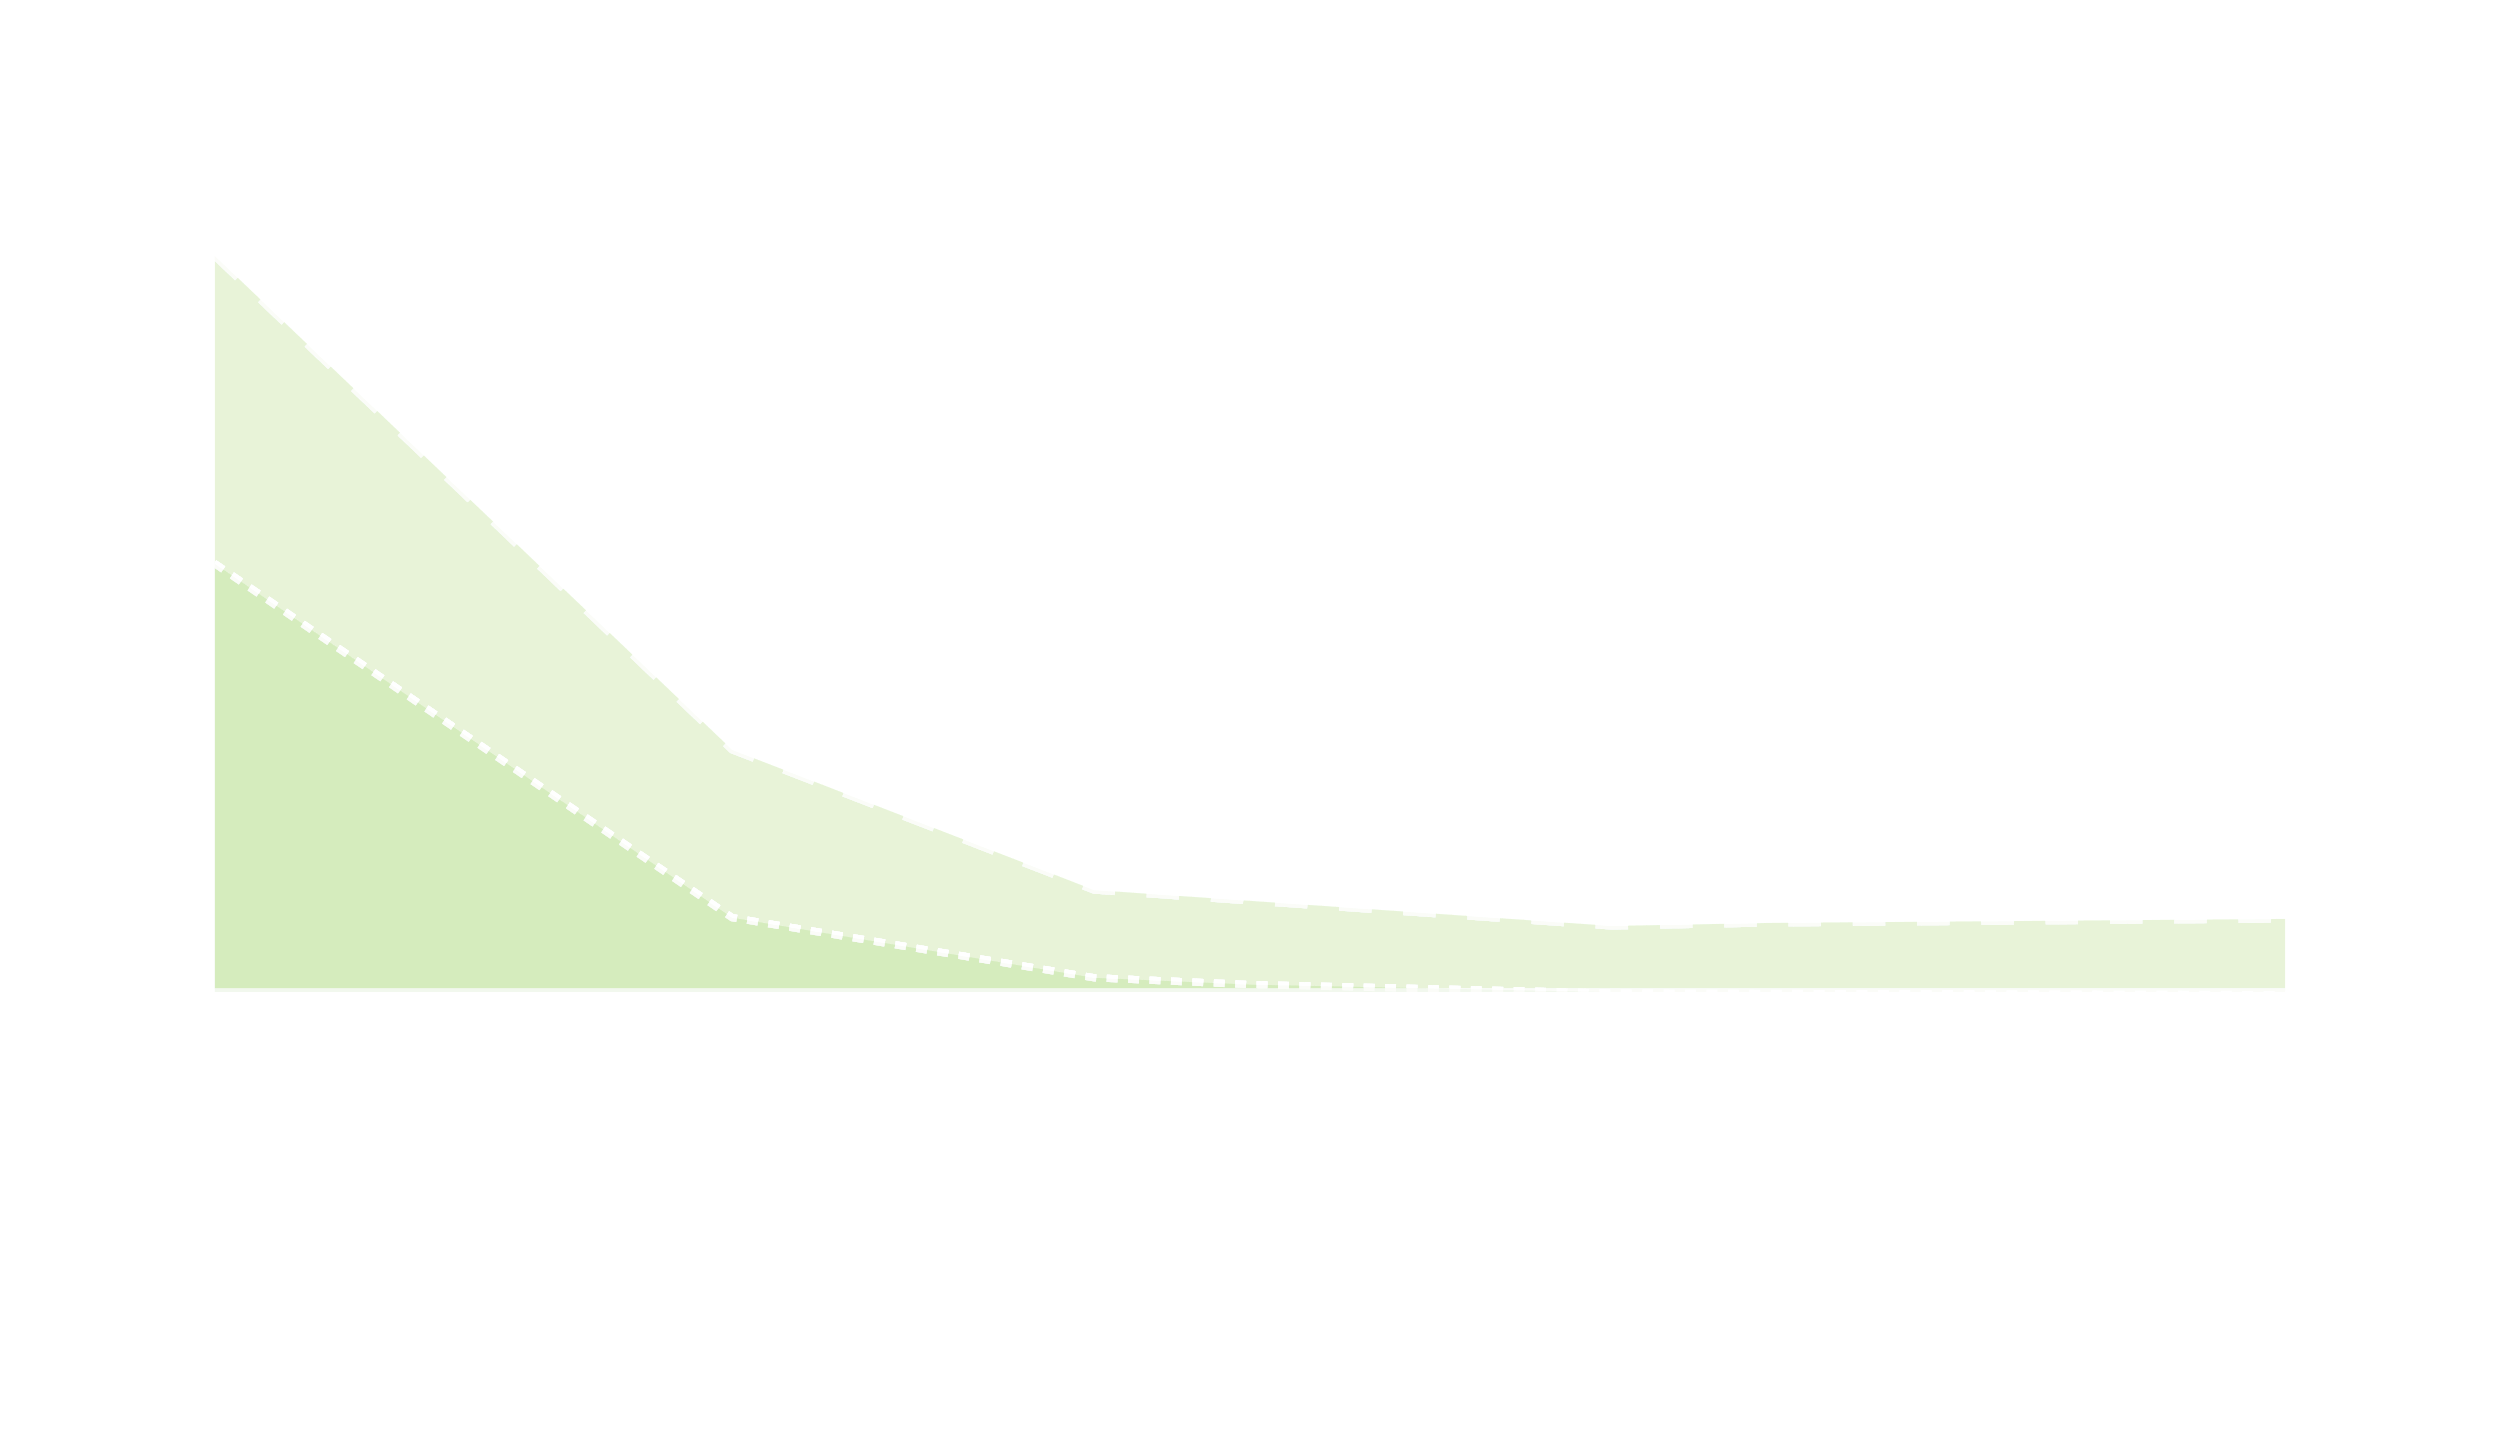
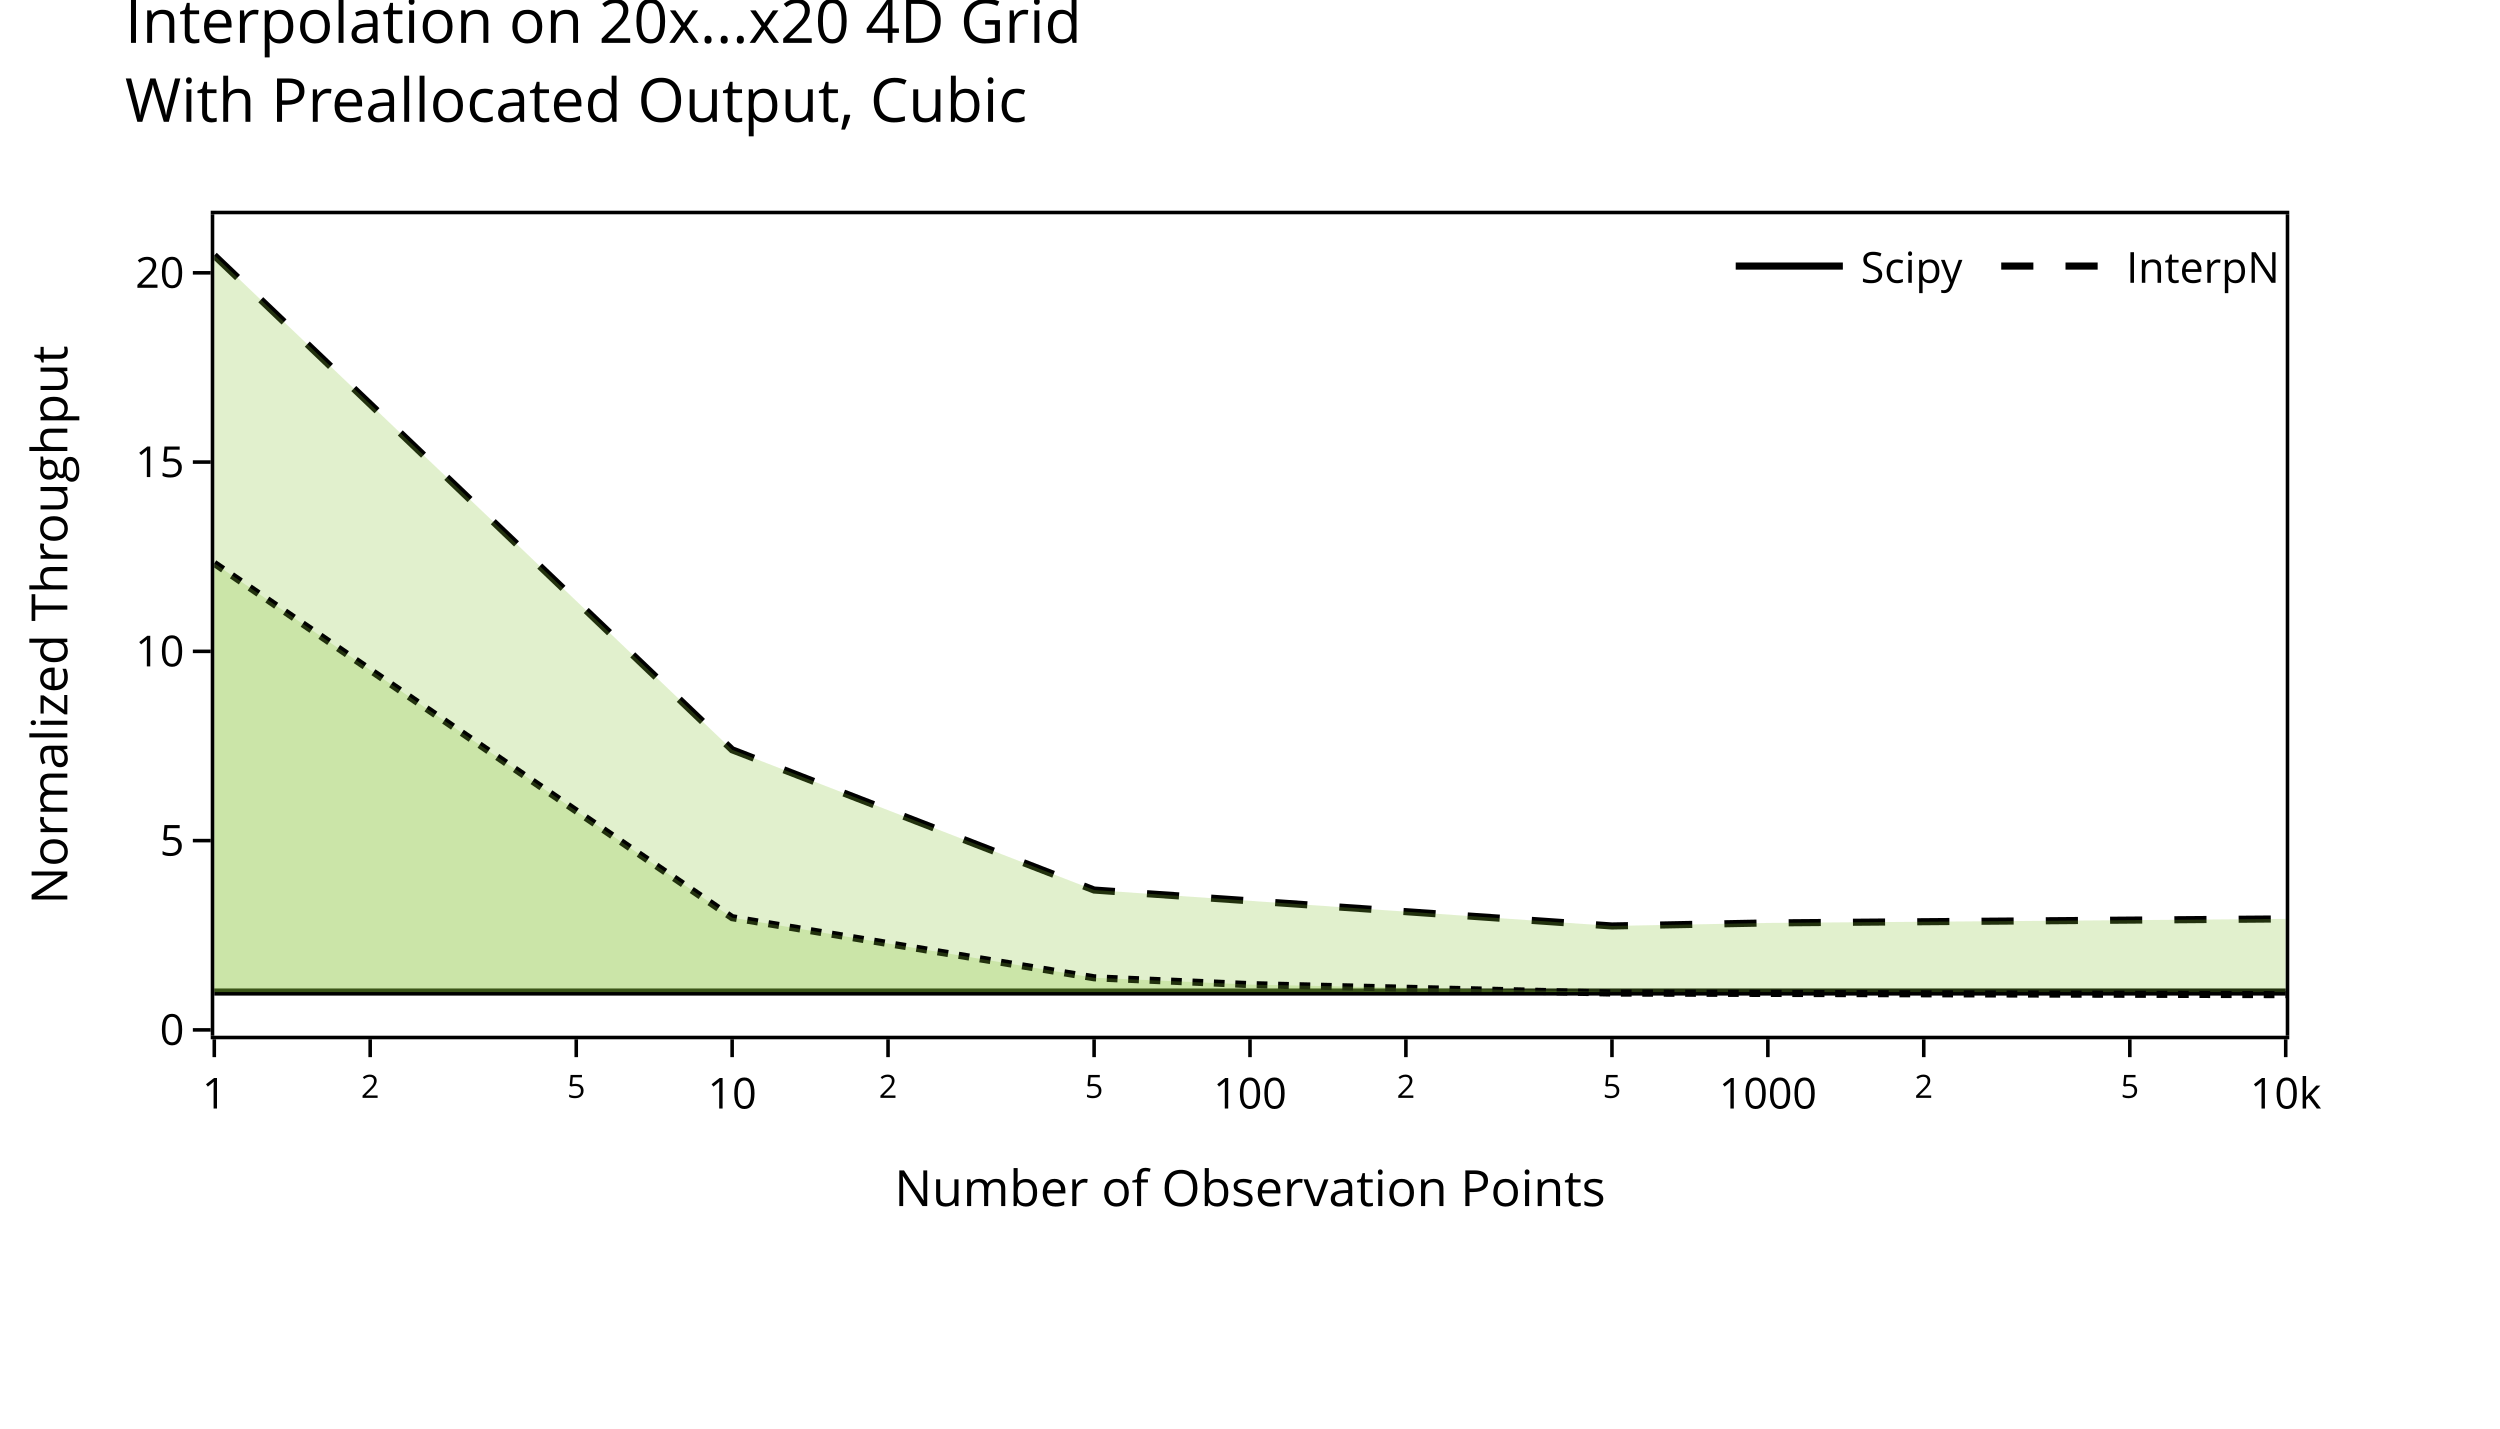
<svg xmlns="http://www.w3.org/2000/svg" class="main-svg" width="700" height="400" style="" viewBox="0 0 700 400">
-   <defs>
-     <style type="text/css">
-           svg { filter: invert(100%) hue-rotate(180deg); background-color: transparent !important; }
-           image { filter: invert(100%) hue-rotate(180deg) saturate(1.25); }
-       </style>
-   </defs>
  <rect x="0" y="0" width="700" height="400" style="fill: rgb(0, 0, 0); fill-opacity: 0;" />
  <defs id="defs-3e864e">
    <g class="clips">
      <clipPath id="clip3e864exyplot" class="plotclip">
        <rect width="580" height="230" />
      </clipPath>
      <clipPath class="axesclip" id="clip3e864ex">
        <rect x="60" y="0" width="580" height="400" />
      </clipPath>
      <clipPath class="axesclip" id="clip3e864ey">
        <rect x="0" y="60" width="700" height="230" />
      </clipPath>
      <clipPath class="axesclip" id="clip3e864exy">
        <rect x="60" y="60" width="580" height="230" />
      </clipPath>
    </g>
    <g class="gradients" />
    <g class="patterns" />
  </defs>
  <g class="bglayer">
    <rect class="bg" x="60" y="60" width="580" height="230" style="fill: rgb(0, 0, 0); fill-opacity: 0; stroke-width: 0;" />
  </g>
  <g class="layer-below">
    <g class="imagelayer" />
    <g class="shapelayer" />
  </g>
  <g class="cartesianlayer">
    <g class="subplot xy">
      <g class="layer-subplot">
        <g class="shapelayer" />
        <g class="imagelayer" />
      </g>
      <g class="minor-gridlayer">
        <g class="x" />
        <g class="y" />
      </g>
      <g class="gridlayer">
        <g class="x" />
        <g class="y" />
      </g>
      <g class="zerolinelayer" />
      <g class="layer-between">
        <g class="shapelayer" />
        <g class="imagelayer" />
      </g>
      <path class="xlines-below" />
      <path class="ylines-below" />
      <g class="overlines-below" />
      <g class="xaxislayer-below" />
      <g class="yaxislayer-below" />
      <g class="overaxes-below" />
      <g class="overplot">
        <g class="xy" transform="translate(60,60)" clip-path="url(#clip3e864exyplot)">
          <g class="scatterlayer mlayer">
            <g class="trace scatter tracee2fe46" style="stroke-miterlimit: 2; opacity: 1;">
              <g class="fills" />
              <g class="errorbars" />
              <g class="lines">
                <path class="js-line" d="M0,217.77L580,217.77" style="vector-effect: none; fill: none; stroke: rgb(0, 0, 0); stroke-opacity: 1; stroke-width: 2px; opacity: 1;" />
              </g>
              <g class="points" />
              <g class="text" />
            </g>
            <g class="trace scatter trace60c91b" style="stroke-miterlimit: 2; opacity: 1;">
              <g class="fills" />
              <g class="errorbars" />
              <g class="lines">
                <path class="js-line" d="M0,11.5L145,149.94L246.35,189.21L391.35,199.27L435,198.42L580,197.29" style="vector-effect: none; fill: none; stroke: rgb(0, 0, 0); stroke-opacity: 1; stroke-dasharray: 9px, 9px; stroke-width: 2px; opacity: 1;" />
              </g>
              <g class="points" />
              <g class="text" />
            </g>
            <g class="trace scatter trace061184" style="stroke-miterlimit: 2; opacity: 1;">
              <g class="fills">
                <g>
                  <path class="js-fill" d="M0,11.5L145,149.94L246.35,189.21L391.35,199.27L435,198.42L580,197.29L580,217.77L0,217.77Z" style="fill: rgb(139, 196, 59); fill-opacity: 0.25; stroke-width: 0;" />
                </g>
              </g>
              <g class="errorbars" />
              <g class="lines">
                <path class="js-line" d="M0,11.5L145,149.94L246.35,189.21L391.35,199.27L435,198.42L580,197.29L580,217.77L0,217.77" style="vector-effect: none; fill: none; stroke: rgb(0, 204, 150); stroke-opacity: 1; stroke-width: 0px; opacity: 1;" />
              </g>
              <g class="points" />
              <g class="text" />
            </g>
            <g class="trace scatter tracee605ad" style="stroke-miterlimit: 2; opacity: 1;">
              <g class="fills" />
              <g class="errorbars" />
              <g class="lines">
                <path class="js-line" d="M0,97.73L145,196.95L246.35,213.78L290,215.69L391.35,218.06L580,218.5" style="vector-effect: none; fill: none; stroke: rgb(0, 0, 0); stroke-opacity: 1; stroke-dasharray: 3px, 3px; stroke-width: 2px; opacity: 1;" />
              </g>
              <g class="points" />
              <g class="text" />
            </g>
            <g class="trace scatter tracedf06a8" style="stroke-miterlimit: 2; opacity: 1;">
              <g class="fills">
                <g>
                  <path class="js-fill" d="M0,97.73L145,196.95L246.35,213.78L290,215.69L391.35,217.77L580,217.77L0,217.77Z" style="fill: rgb(139, 196, 59); fill-opacity: 0.25; stroke-width: 0;" />
                </g>
              </g>
              <g class="errorbars" />
              <g class="lines">
                <path class="js-line" d="M0,97.73L145,196.95L246.35,213.78L290,215.69L391.35,217.77L580,217.77L0,217.77" style="vector-effect: none; fill: none; stroke: rgb(255, 161, 90); stroke-opacity: 1; stroke-width: 0px; opacity: 1;" />
              </g>
              <g class="points" />
              <g class="text" />
            </g>
          </g>
        </g>
      </g>
      <path class="xlines-above crisp" d="M59,290.5H641M59,59.5H641" style="fill: none; stroke-width: 1px; stroke: rgb(0, 0, 0); stroke-opacity: 1;" />
      <path class="ylines-above crisp" d="M59.5,60V290M640.5,60V290" style="fill: none; stroke-width: 1px; stroke: rgb(0, 0, 0); stroke-opacity: 1;" />
      <g class="overlines-above" />
      <g class="xaxislayer-above">
        <path class="xtick ticks crisp" d="M0,291v5" transform="translate(60,0)" style="stroke: rgb(0, 0, 0); stroke-opacity: 1; stroke-width: 1px;" />
        <path class="xtick ticks crisp" d="M0,291v5" transform="translate(103.65,0)" style="stroke: rgb(0, 0, 0); stroke-opacity: 1; stroke-width: 1px;" />
        <path class="xtick ticks crisp" d="M0,291v5" transform="translate(161.35,0)" style="stroke: rgb(0, 0, 0); stroke-opacity: 1; stroke-width: 1px;" />
        <path class="xtick ticks crisp" d="M0,291v5" transform="translate(205,0)" style="stroke: rgb(0, 0, 0); stroke-opacity: 1; stroke-width: 1px;" />
        <path class="xtick ticks crisp" d="M0,291v5" transform="translate(248.65,0)" style="stroke: rgb(0, 0, 0); stroke-opacity: 1; stroke-width: 1px;" />
        <path class="xtick ticks crisp" d="M0,291v5" transform="translate(306.35,0)" style="stroke: rgb(0, 0, 0); stroke-opacity: 1; stroke-width: 1px;" />
        <path class="xtick ticks crisp" d="M0,291v5" transform="translate(350,0)" style="stroke: rgb(0, 0, 0); stroke-opacity: 1; stroke-width: 1px;" />
        <path class="xtick ticks crisp" d="M0,291v5" transform="translate(393.65,0)" style="stroke: rgb(0, 0, 0); stroke-opacity: 1; stroke-width: 1px;" />
        <path class="xtick ticks crisp" d="M0,291v5" transform="translate(451.35,0)" style="stroke: rgb(0, 0, 0); stroke-opacity: 1; stroke-width: 1px;" />
        <path class="xtick ticks crisp" d="M0,291v5" transform="translate(495,0)" style="stroke: rgb(0, 0, 0); stroke-opacity: 1; stroke-width: 1px;" />
        <path class="xtick ticks crisp" d="M0,291v5" transform="translate(538.65,0)" style="stroke: rgb(0, 0, 0); stroke-opacity: 1; stroke-width: 1px;" />
        <path class="xtick ticks crisp" d="M0,291v5" transform="translate(596.35,0)" style="stroke: rgb(0, 0, 0); stroke-opacity: 1; stroke-width: 1px;" />
        <path class="xtick ticks crisp" d="M0,291v5" transform="translate(640,0)" style="stroke: rgb(0, 0, 0); stroke-opacity: 1; stroke-width: 1px;" />
        <g class="xtick">
          <text text-anchor="middle" x="0" y="310.4" transform="translate(60,0)" style="font-family: 'Open Sans', verdana, arial, sans-serif; font-size: 12px; fill: rgb(0, 0, 0); fill-opacity: 1; white-space: pre; opacity: 1;">1</text>
        </g>
        <g class="xtick">
          <text text-anchor="middle" x="0" y="307.4" style="font-family: 'Open Sans', verdana, arial, sans-serif; font-size: 9px; fill: rgb(0, 0, 0); fill-opacity: 1; white-space: pre; opacity: 1;" transform="translate(103.65,0)">2</text>
        </g>
        <g class="xtick">
          <text text-anchor="middle" x="0" y="307.4" style="font-family: 'Open Sans', verdana, arial, sans-serif; font-size: 9px; fill: rgb(0, 0, 0); fill-opacity: 1; white-space: pre; opacity: 1;" transform="translate(161.35,0)">5</text>
        </g>
        <g class="xtick">
          <text text-anchor="middle" x="0" y="310.4" style="font-family: 'Open Sans', verdana, arial, sans-serif; font-size: 12px; fill: rgb(0, 0, 0); fill-opacity: 1; white-space: pre; opacity: 1;" transform="translate(205,0)">10</text>
        </g>
        <g class="xtick">
          <text text-anchor="middle" x="0" y="307.4" style="font-family: 'Open Sans', verdana, arial, sans-serif; font-size: 9px; fill: rgb(0, 0, 0); fill-opacity: 1; white-space: pre; opacity: 1;" transform="translate(248.65,0)">2</text>
        </g>
        <g class="xtick">
          <text text-anchor="middle" x="0" y="307.4" style="font-family: 'Open Sans', verdana, arial, sans-serif; font-size: 9px; fill: rgb(0, 0, 0); fill-opacity: 1; white-space: pre; opacity: 1;" transform="translate(306.35,0)">5</text>
        </g>
        <g class="xtick">
          <text text-anchor="middle" x="0" y="310.4" style="font-family: 'Open Sans', verdana, arial, sans-serif; font-size: 12px; fill: rgb(0, 0, 0); fill-opacity: 1; white-space: pre; opacity: 1;" transform="translate(350,0)">100</text>
        </g>
        <g class="xtick">
          <text text-anchor="middle" x="0" y="307.4" style="font-family: 'Open Sans', verdana, arial, sans-serif; font-size: 9px; fill: rgb(0, 0, 0); fill-opacity: 1; white-space: pre; opacity: 1;" transform="translate(393.65,0)">2</text>
        </g>
        <g class="xtick">
          <text text-anchor="middle" x="0" y="307.4" style="font-family: 'Open Sans', verdana, arial, sans-serif; font-size: 9px; fill: rgb(0, 0, 0); fill-opacity: 1; white-space: pre; opacity: 1;" transform="translate(451.35,0)">5</text>
        </g>
        <g class="xtick">
          <text text-anchor="middle" x="0" y="310.4" style="font-family: 'Open Sans', verdana, arial, sans-serif; font-size: 12px; fill: rgb(0, 0, 0); fill-opacity: 1; white-space: pre; opacity: 1;" transform="translate(495,0)">1000</text>
        </g>
        <g class="xtick">
          <text text-anchor="middle" x="0" y="307.4" style="font-family: 'Open Sans', verdana, arial, sans-serif; font-size: 9px; fill: rgb(0, 0, 0); fill-opacity: 1; white-space: pre; opacity: 1;" transform="translate(538.65,0)">2</text>
        </g>
        <g class="xtick">
          <text text-anchor="middle" x="0" y="307.4" style="font-family: 'Open Sans', verdana, arial, sans-serif; font-size: 9px; fill: rgb(0, 0, 0); fill-opacity: 1; white-space: pre; opacity: 1;" transform="translate(596.35,0)">5</text>
        </g>
        <g class="xtick">
          <text text-anchor="middle" x="0" y="310.4" style="font-family: 'Open Sans', verdana, arial, sans-serif; font-size: 12px; fill: rgb(0, 0, 0); fill-opacity: 1; white-space: pre; opacity: 1;" transform="translate(640,0)">10k</text>
        </g>
      </g>
      <g class="yaxislayer-above">
        <path class="ytick ticks crisp" d="M59,0h-5" transform="translate(0,288.37)" style="stroke: rgb(0, 0, 0); stroke-opacity: 1; stroke-width: 1px;" />
        <path class="ytick ticks crisp" d="M59,0h-5" transform="translate(0,235.37)" style="stroke: rgb(0, 0, 0); stroke-opacity: 1; stroke-width: 1px;" />
        <path class="ytick ticks crisp" d="M59,0h-5" transform="translate(0,182.38)" style="stroke: rgb(0, 0, 0); stroke-opacity: 1; stroke-width: 1px;" />
        <path class="ytick ticks crisp" d="M59,0h-5" transform="translate(0,129.38)" style="stroke: rgb(0, 0, 0); stroke-opacity: 1; stroke-width: 1px;" />
        <path class="ytick ticks crisp" d="M59,0h-5" transform="translate(0,76.39)" style="stroke: rgb(0, 0, 0); stroke-opacity: 1; stroke-width: 1px;" />
        <g class="ytick">
          <text text-anchor="end" x="51.6" y="4.2" transform="translate(0,288.37)" style="font-family: 'Open Sans', verdana, arial, sans-serif; font-size: 12px; fill: rgb(0, 0, 0); fill-opacity: 1; white-space: pre; opacity: 1;">0</text>
        </g>
        <g class="ytick">
          <text text-anchor="end" x="51.6" y="4.2" style="font-family: 'Open Sans', verdana, arial, sans-serif; font-size: 12px; fill: rgb(0, 0, 0); fill-opacity: 1; white-space: pre; opacity: 1;" transform="translate(0,235.37)">5</text>
        </g>
        <g class="ytick">
          <text text-anchor="end" x="51.6" y="4.2" style="font-family: 'Open Sans', verdana, arial, sans-serif; font-size: 12px; fill: rgb(0, 0, 0); fill-opacity: 1; white-space: pre; opacity: 1;" transform="translate(0,182.38)">10</text>
        </g>
        <g class="ytick">
          <text text-anchor="end" x="51.6" y="4.2" style="font-family: 'Open Sans', verdana, arial, sans-serif; font-size: 12px; fill: rgb(0, 0, 0); fill-opacity: 1; white-space: pre; opacity: 1;" transform="translate(0,129.38)">15</text>
        </g>
        <g class="ytick">
          <text text-anchor="end" x="51.6" y="4.2" style="font-family: 'Open Sans', verdana, arial, sans-serif; font-size: 12px; fill: rgb(0, 0, 0); fill-opacity: 1; white-space: pre; opacity: 1;" transform="translate(0,76.39)">20</text>
        </g>
      </g>
      <g class="overaxes-above" />
    </g>
  </g>
  <g class="polarlayer" />
  <g class="smithlayer" />
  <g class="ternarylayer" />
  <g class="geolayer" />
  <g class="funnelarealayer" />
  <g class="pielayer" />
  <g class="iciclelayer" />
  <g class="treemaplayer" />
  <g class="sunburstlayer" />
  <g class="glimages" />
  <defs id="topdefs-3e864e">
    <g class="clips" />
    <clipPath id="legend3e864e">
      <rect width="159" height="29" x="0" y="0" />
    </clipPath>
  </defs>
  <g class="layer-above">
    <g class="imagelayer" />
    <g class="shapelayer" />
  </g>
  <g class="infolayer">
    <g class="legend" pointer-events="all" transform="translate(481,60)">
      <rect class="bg" shape-rendering="crispEdges" width="159" height="29" x="0" y="0" style="stroke: rgb(68, 68, 68); stroke-opacity: 1; fill: rgb(0, 0, 0); fill-opacity: 0; stroke-width: 0px;" />
      <g class="scrollbox" transform="" clip-path="url(#legend3e864e)">
        <g class="groups">
          <g class="traces" transform="translate(0,14.5)" style="opacity: 1;">
            <text class="legendtext" text-anchor="start" x="40" y="4.68" style="font-family: 'Open Sans', verdana, arial, sans-serif; font-size: 12px; fill: rgb(0, 0, 0); fill-opacity: 1; white-space: pre;">Scipy</text>
            <g class="layers" style="opacity: 1;">
              <g class="legendfill" />
              <g class="legendlines">
                <path class="js-line" d="M5,0h30" style="fill: none; stroke: rgb(0, 0, 0); stroke-opacity: 1; stroke-width: 2px;" />
              </g>
              <g class="legendsymbols">
                <g class="legendpoints" />
              </g>
            </g>
            <rect class="legendtoggle" x="0" y="-9.5" width="71.844" height="19" style="fill: rgb(0, 0, 0); fill-opacity: 0;" />
          </g>
          <g class="traces" transform="translate(74.34375,14.5)" style="opacity: 1;">
            <text class="legendtext" text-anchor="start" x="40" y="4.68" style="font-family: 'Open Sans', verdana, arial, sans-serif; font-size: 12px; fill: rgb(0, 0, 0); fill-opacity: 1; white-space: pre;">InterpN</text>
            <g class="layers" style="opacity: 1;">
              <g class="legendfill" />
              <g class="legendlines">
                <path class="js-line" d="M5,0h30" style="fill: none; stroke: rgb(0, 0, 0); stroke-opacity: 1; stroke-dasharray: 9px, 9px; stroke-width: 2px;" />
              </g>
              <g class="legendsymbols">
                <g class="legendpoints" />
              </g>
            </g>
            <rect class="legendtoggle" x="0" y="-9.5" width="81.859" height="19" style="fill: rgb(0, 0, 0); fill-opacity: 0;" />
          </g>
        </g>
      </g>
      <rect class="scrollbar" rx="20" ry="3" width="0" height="0" x="0" y="0" style="fill: rgb(128, 139, 164); fill-opacity: 1;" />
    </g>
    <g class="g-gtitle">
      <text class="gtitle" x="35" y="12" text-anchor="start" dy="0.7em" style="opacity: 1; font-family: 'Open Sans', verdana, arial, sans-serif; font-size: 17px; fill: rgb(0, 0, 0); fill-opacity: 1; white-space: pre;">
        <tspan class="line" dy="0em" x="35" y="12">Interpolation on 20x...x20 4D Grid</tspan>
        <tspan class="line" dy="1.3em" x="35" y="12">With Preallocated Output, Cubic</tspan>
      </text>
    </g>
    <g class="g-xtitle">
      <text class="xtitle" x="350" y="337.706" text-anchor="middle" style="opacity: 1; font-family: 'Open Sans', verdana, arial, sans-serif; font-size: 14px; fill: rgb(0, 0, 0); fill-opacity: 1; white-space: pre;">Number of Observation Points</text>
    </g>
    <g class="g-ytitle">
      <text class="ytitle" transform="rotate(-90,18.85,175)" x="18.85" y="175" text-anchor="middle" style="opacity: 1; font-family: 'Open Sans', verdana, arial, sans-serif; font-size: 14px; fill: rgb(0, 0, 0); fill-opacity: 1; white-space: pre;">Normalized Throughput</text>
    </g>
  </g>
</svg>
